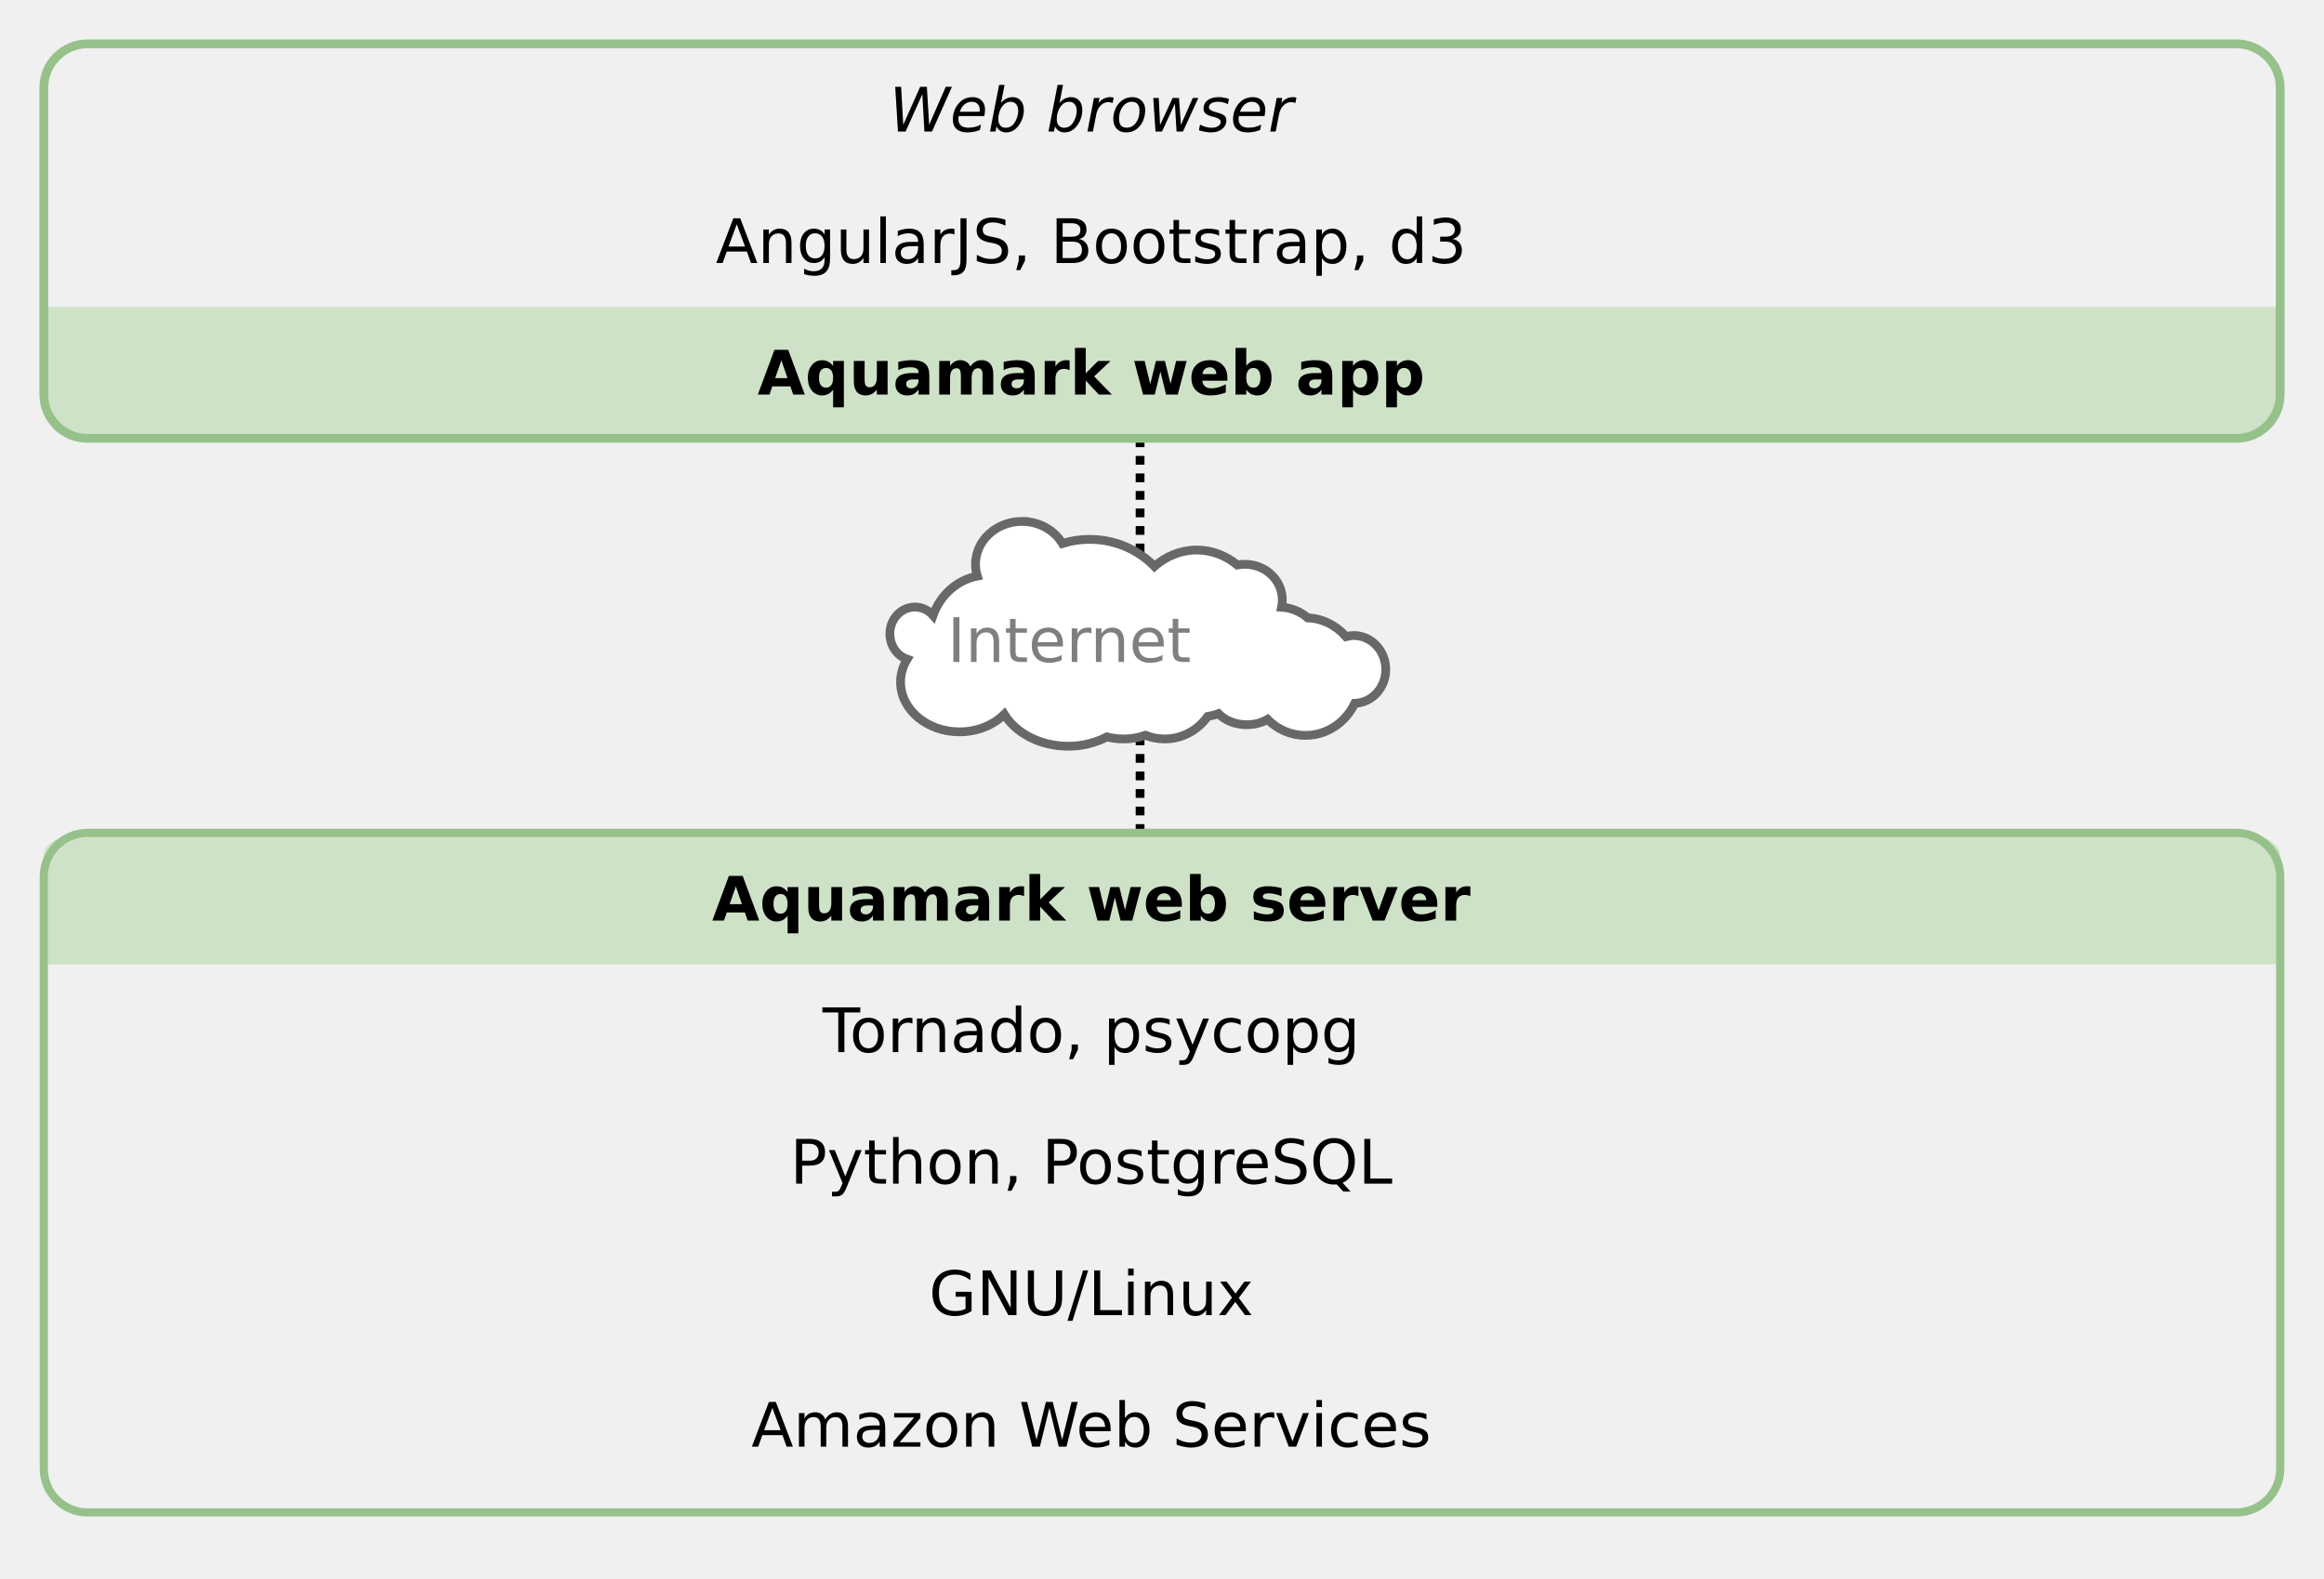
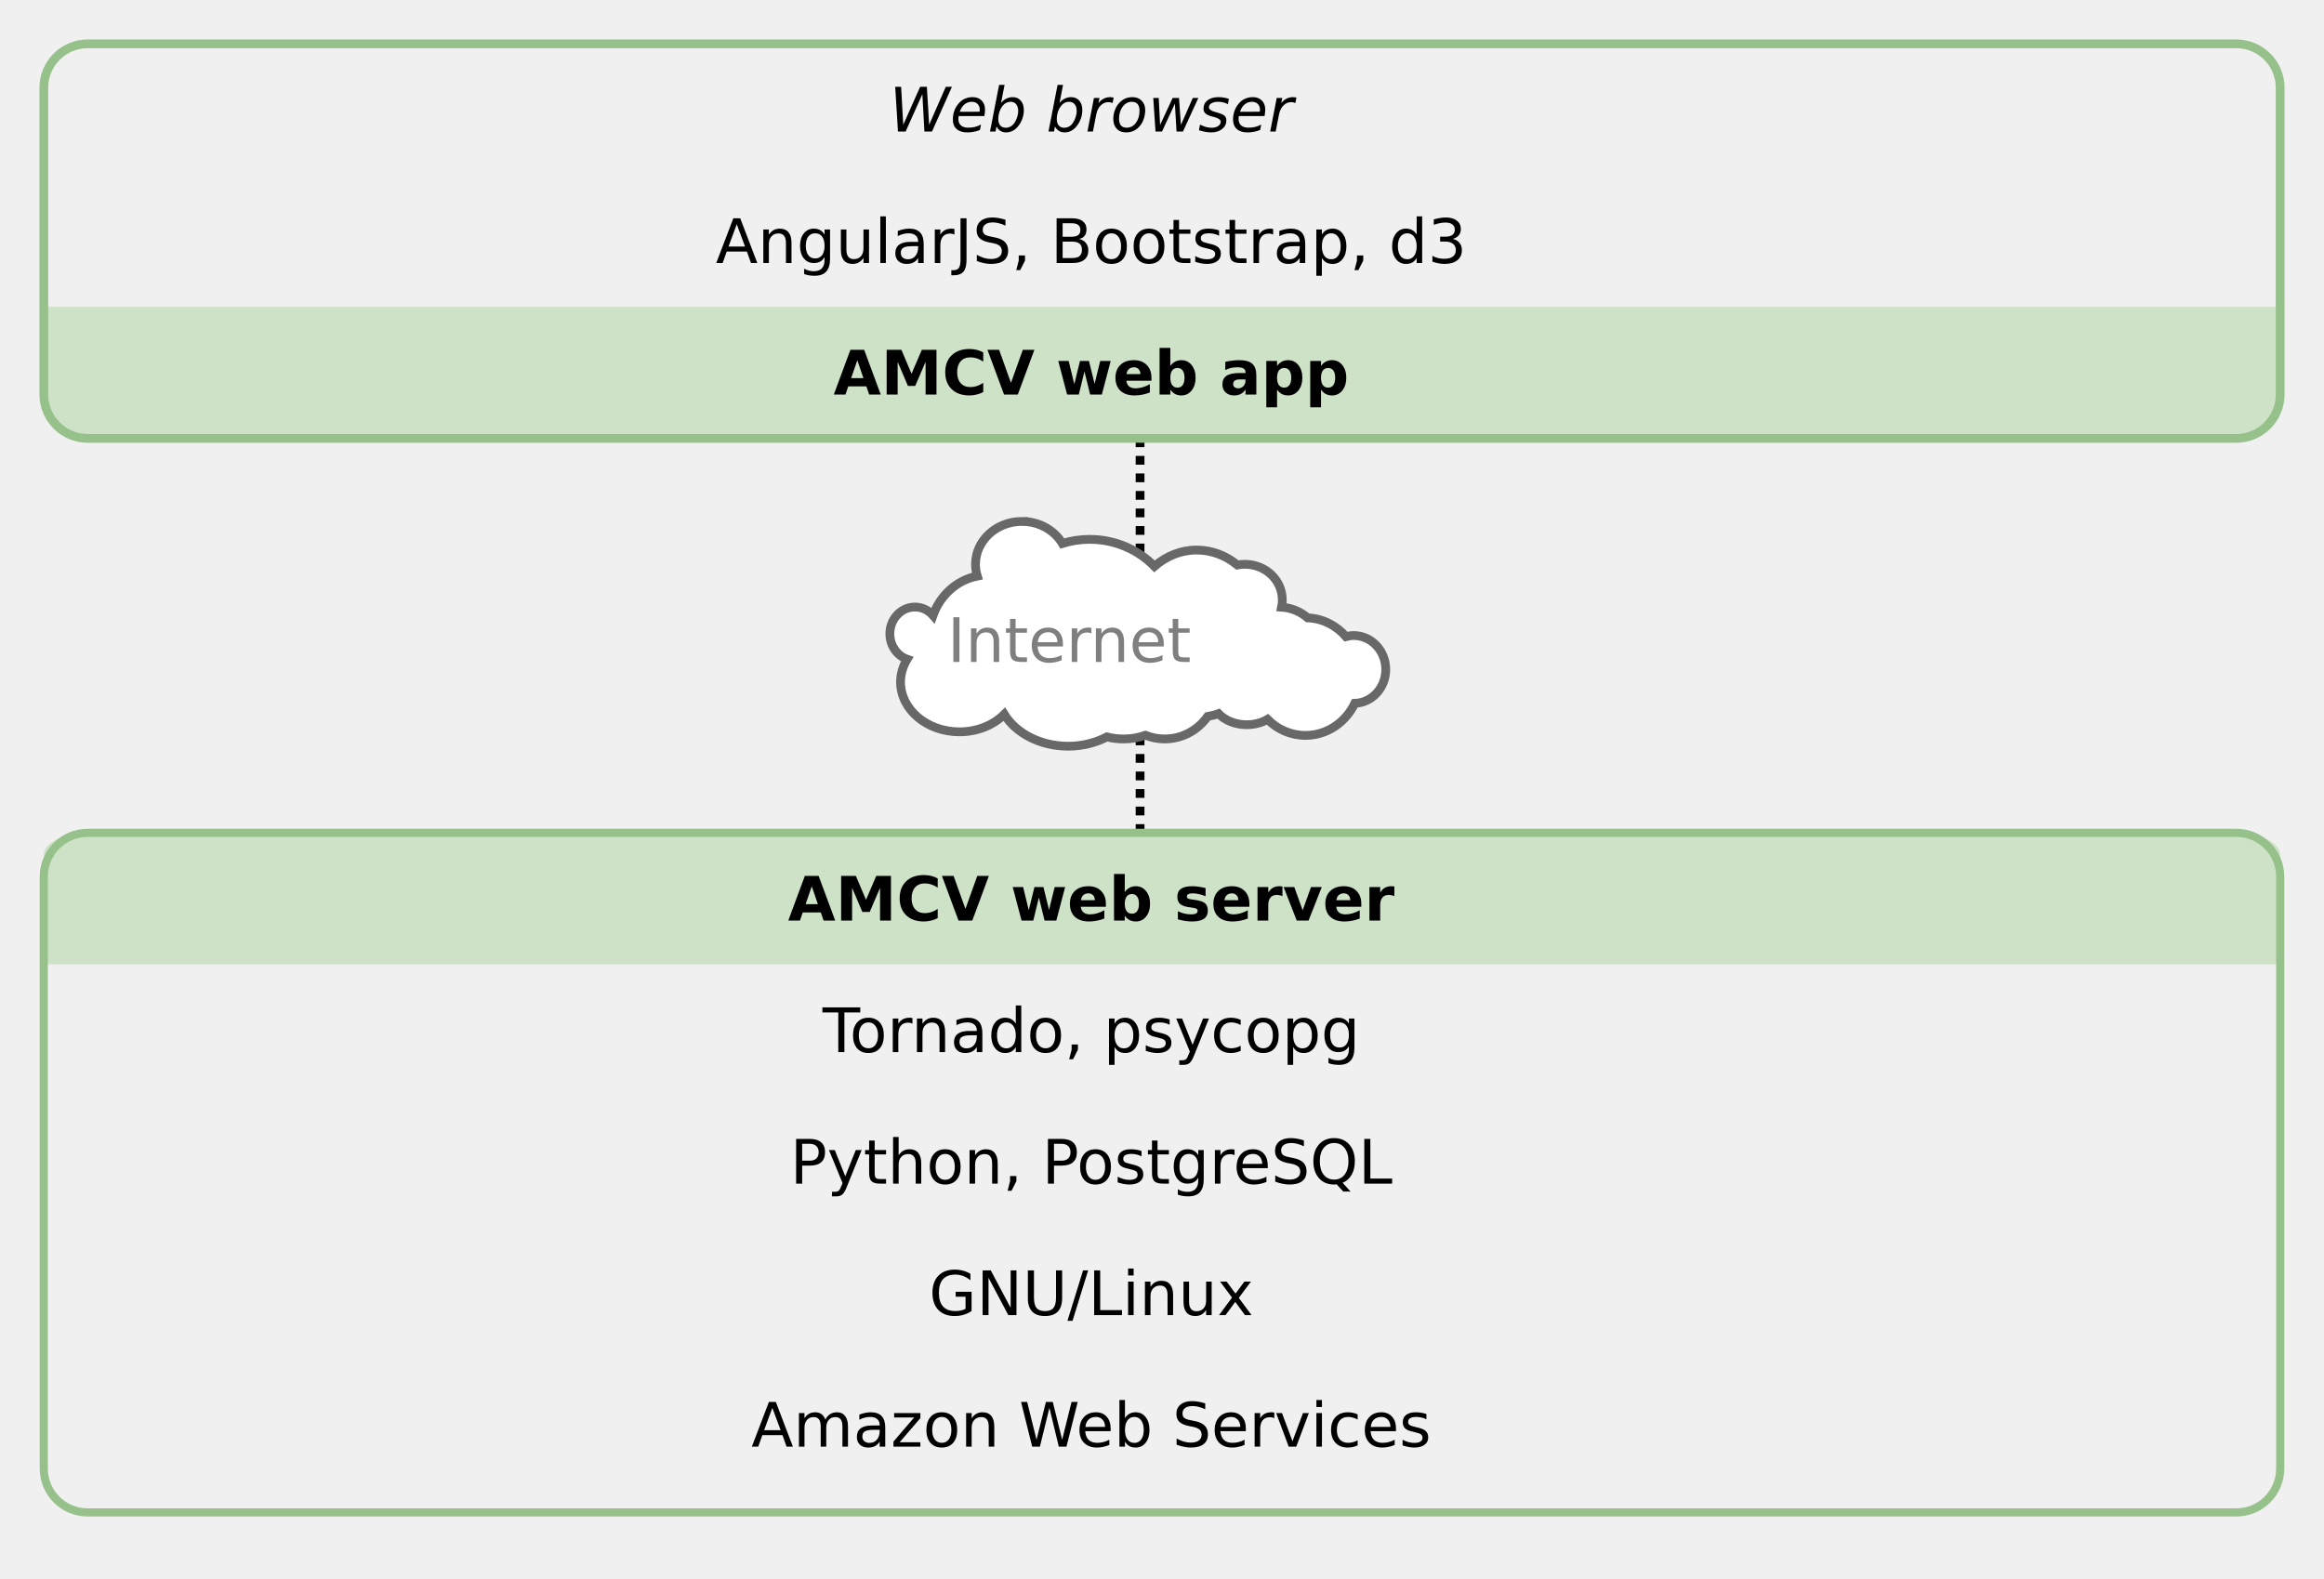
<svg xmlns="http://www.w3.org/2000/svg" xmlns:xlink="http://www.w3.org/1999/xlink" version="1.1" viewBox="0 0 530 360" stroke-miterlimit="10" id="svg2" width="100%" height="100%" style="fill:none;stroke:none">
  <defs id="defs69">
    <clipPath clipPathUnits="userSpaceOnUse" id="clipPath4028">
      <use x="0" y="0" xlink:href="#rect3109" id="use4030" width="1" height="1" />
    </clipPath>
    <clipPath clipPathUnits="userSpaceOnUse" id="clipPath4054">
      <use x="0" y="0" xlink:href="#rect3143" id="use4056" transform="translate(0,270)" width="1" height="1" />
    </clipPath>
  </defs>
  <clipPath id="p.0">
    <path d="m 0,0 1024,0 0,768 L 0,768 0,0 z" clip-rule="nonzero" id="path5" />
  </clipPath>
  <g id="layer1" transform="translate(-240,-278)">
    <g clip-path="url(#clipPath4054)" id="g4040" transform="translate(0,-270)">
      <rect ry="2.39" y="618" x="240" height="40" width="530" id="rect4044" style="color:#000000;fill:#cee2c8;fill-opacity:1;fill-rule:nonzero;stroke:none;stroke-width:1;marker:none;visibility:visible;display:inline;overflow:visible;enable-background:accumulate" rx="2.39" />
    </g>
    <g id="g3985" clip-path="url(#clipPath4028)" transform="matrix(1,0,0,0.499854,0,234.0771)">
      <rect rx="2.39" style="color:#000000;fill:#cee2c8;fill-opacity:1;fill-rule:nonzero;stroke:none;stroke-width:1;marker:none;visibility:visible;display:inline;overflow:visible;enable-background:accumulate" id="rect4034" width="530" height="70" x="240" y="458" ry="4.781" />
    </g>
    <path style="fill:none;stroke:#000000;stroke-width:2;stroke-linecap:butt;stroke-linejoin:miter;stroke-miterlimit:10;stroke-opacity:1;stroke-dasharray:2, 2;stroke-dashoffset:0" d="m 500,378 0,90" id="path3979" />
    <rect style="color:#000000;fill:none;stroke:#96c18a;stroke-width:1.856;stroke-linecap:butt;stroke-linejoin:miter;stroke-miterlimit:4;stroke-opacity:1;stroke-dasharray:none;stroke-dashoffset:0;marker:none;visibility:visible;display:inline;overflow:visible;enable-background:accumulate" id="rect3109" width="510.035" height="155.018" x="249.982" y="467.982" ry="10" rx="10" />
    <text xml:space="preserve" style="font-size:14px;font-style:normal;font-variant:normal;font-weight:normal;font-stretch:normal;text-indent:0;text-align:center;text-decoration:none;line-height:125%;letter-spacing:0px;word-spacing:0px;text-transform:none;direction:ltr;block-progression:tb;writing-mode:lr-tb;text-anchor:middle;baseline-shift:baseline;color:#000000;fill:#000000;fill-opacity:1;fill-rule:nonzero;stroke:none;stroke-width:1px;marker:none;visibility:visible;display:inline;overflow:visible;enable-background:accumulate;font-family:Bitstream Vera Sans;-inkscape-font-specification:Sans" x="500" y="578" id="text3115">
      <tspan id="tspan3117" x="500" y="578">GNU/Linux</tspan>
    </text>
    <text id="text3119" y="548" x="500" style="font-size:14px;font-style:normal;font-variant:normal;font-weight:normal;font-stretch:normal;text-indent:0;text-align:center;text-decoration:none;line-height:125%;letter-spacing:0px;word-spacing:0px;text-transform:none;direction:ltr;block-progression:tb;writing-mode:lr-tb;text-anchor:middle;baseline-shift:baseline;color:#000000;fill:#000000;fill-opacity:1;fill-rule:nonzero;stroke:none;stroke-width:1px;marker:none;visibility:visible;display:inline;overflow:visible;enable-background:accumulate;font-family:Bitstream Vera Sans;-inkscape-font-specification:Sans" xml:space="preserve">
      <tspan y="548" x="500" id="tspan3123">Python, PostgreSQL</tspan>
    </text>
    <text xml:space="preserve" style="font-size:14px;font-style:normal;font-variant:normal;font-weight:normal;font-stretch:normal;text-indent:0;text-align:center;text-decoration:none;line-height:125%;letter-spacing:0px;word-spacing:0px;text-transform:none;direction:ltr;block-progression:tb;writing-mode:lr-tb;text-anchor:middle;baseline-shift:baseline;color:#000000;fill:#000000;fill-opacity:1;fill-rule:nonzero;stroke:none;stroke-width:1px;marker:none;visibility:visible;display:inline;overflow:visible;enable-background:accumulate;font-family:Bitstream Vera Sans;-inkscape-font-specification:Sans" x="500" y="518" id="text3127">
      <tspan x="500" y="518" id="tspan3131">Tornado, psycopg</tspan>
    </text>
    <text xml:space="preserve" style="font-size:14px;font-style:normal;font-variant:normal;font-weight:normal;font-stretch:normal;text-indent:0;text-align:center;text-decoration:none;line-height:125%;letter-spacing:0px;word-spacing:0px;text-transform:none;direction:ltr;block-progression:tb;writing-mode:lr-tb;text-anchor:middle;baseline-shift:baseline;color:#000000;fill:#000000;fill-opacity:1;fill-rule:nonzero;stroke:none;stroke-width:1px;marker:none;visibility:visible;display:inline;overflow:visible;enable-background:accumulate;font-family:Bitstream Vera Sans;-inkscape-font-specification:Sans" x="500" y="488" id="text3139">
-       <tspan x="500" y="488" id="tspan3141" style="font-weight:bold">Aquamark web server</tspan>
+       <tspan x="500" y="488" id="tspan3141" style="font-weight:bold">AMCV web server</tspan>
    </text>
    <rect ry="10" y="288" x="250" height="90" width="510" id="rect3143" style="color:#000000;fill:none;stroke:#96c18a;stroke-width:2;stroke-linecap:butt;stroke-linejoin:miter;stroke-miterlimit:4;stroke-opacity:1;stroke-dasharray:none;stroke-dashoffset:0;marker:none;visibility:visible;display:inline;overflow:visible;enable-background:accumulate" rx="10" />
    <text id="text3145" y="368" x="500" style="font-size:14px;font-style:normal;font-variant:normal;font-weight:normal;font-stretch:normal;text-indent:0;text-align:center;text-decoration:none;line-height:125%;letter-spacing:0px;word-spacing:0px;text-transform:none;direction:ltr;block-progression:tb;writing-mode:lr-tb;text-anchor:middle;baseline-shift:baseline;color:#000000;fill:#000000;fill-opacity:1;fill-rule:nonzero;stroke:none;stroke-width:1px;marker:none;visibility:visible;display:inline;overflow:visible;enable-background:accumulate;font-family:Bitstream Vera Sans;-inkscape-font-specification:Sans" xml:space="preserve">
-       <tspan id="tspan3147" y="368" x="500" style="font-weight:bold">Aquamark web app</tspan>
+       <tspan id="tspan3147" y="368" x="500" style="font-weight:bold">AMCV web app</tspan>
    </text>
    <text xml:space="preserve" style="font-size:14px;font-style:normal;font-variant:normal;font-weight:normal;font-stretch:normal;text-indent:0;text-align:center;text-decoration:none;line-height:125%;letter-spacing:0px;word-spacing:0px;text-transform:none;direction:ltr;block-progression:tb;writing-mode:lr-tb;text-anchor:middle;baseline-shift:baseline;color:#000000;fill:#000000;fill-opacity:1;fill-rule:nonzero;stroke:none;stroke-width:1px;marker:none;visibility:visible;display:inline;overflow:visible;enable-background:accumulate;font-family:Bitstream Vera Sans;-inkscape-font-specification:Sans" x="500" y="338" id="text3149">
      <tspan x="500" y="338" id="tspan3151">AngularJS, Bootstrap, d3</tspan>
    </text>
    <text id="text3153" y="308" x="500" style="font-size:14px;font-style:normal;font-variant:normal;font-weight:normal;font-stretch:normal;text-indent:0;text-align:center;text-decoration:none;line-height:125%;letter-spacing:0px;word-spacing:0px;text-transform:none;direction:ltr;block-progression:tb;writing-mode:lr-tb;text-anchor:middle;baseline-shift:baseline;color:#000000;fill:#000000;fill-opacity:1;fill-rule:nonzero;stroke:none;stroke-width:1px;marker:none;visibility:visible;display:inline;overflow:visible;enable-background:accumulate;font-family:Bitstream Vera Sans;-inkscape-font-specification:Sans" xml:space="preserve">
      <tspan id="tspan3155" y="308" x="500" style="font-style:italic">Web browser</tspan>
    </text>
    <path style="color:#000000;fill:#ffffff;fill-opacity:1;fill-rule:nonzero;stroke:#686868;stroke-width:2;stroke-miterlimit:10;stroke-opacity:1;stroke-dasharray:none;marker:none;visibility:visible;display:inline;overflow:visible;enable-background:accumulate" d="m 473.062,396.938 c -5.841,0 -10.594,4.389 -10.594,9.781 0,0.932 0.142,1.834 0.406,2.688 -4.659,0.914 -8.459,4.369 -10.094,8.969 -1.038,-1.179 -2.492,-1.906 -4.125,-1.906 -3.145,0 -5.719,2.724 -5.719,6.094 0,2.711 1.655,5.018 3.938,5.812 -0.941,1.557 -1.5,3.317 -1.5,5.188 0,6.29 6.024,11.375 13.438,11.375 4.093,0 7.757,-1.549 10.219,-4 2.654,4.305 8.187,7.281 14.594,7.281 3.254,0 6.27,-0.808 8.812,-2.125 1.193,0.308 2.482,0.469 3.812,0.469 1.779,0 3.456,-0.309 4.969,-0.844 1.361,0.542 2.829,0.844 4.375,0.844 4.033,0 7.591,-2.008 9.812,-5.125 0.848,-0.153 1.67,-0.355 2.469,-0.656 1.488,1.543 3.813,2.531 6.438,2.531 1.782,0 3.41,-0.441 4.75,-1.219 2.26,2.278 5.298,3.656 8.656,3.656 4.905,0 9.165,-2.96 11.25,-7.312 3.928,-0.14 7.062,-3.539 7.062,-7.719 0,-4.269 -3.269,-7.75 -7.312,-7.75 -0.605,0 -1.188,0.104 -1.75,0.25 -2.198,-2.519 -5.298,-4.139 -8.75,-4.281 -1.586,-1.391 -3.657,-2.292 -5.938,-2.438 0.114,-0.53 0.156,-1.095 0.156,-1.656 0,-4.493 -3.813,-8.125 -8.531,-8.125 -0.59,0 -1.163,0.048 -1.719,0.156 -2.634,-2.155 -5.829,-3.406 -9.281,-3.406 -3.609,0 -6.926,1.382 -9.625,3.719 -3.709,-3.781 -8.944,-6.156 -14.781,-6.156 -2.176,0 -4.253,0.33 -6.219,0.938 -1.807,-2.991 -5.245,-5.031 -9.219,-5.031 z" id="path3159" />
    <text xml:space="preserve" style="font-size:14px;font-style:normal;font-variant:normal;font-weight:normal;font-stretch:normal;text-indent:0;text-align:center;text-decoration:none;line-height:125%;letter-spacing:0px;word-spacing:0px;text-transform:none;direction:ltr;block-progression:tb;writing-mode:lr-tb;text-anchor:middle;baseline-shift:baseline;opacity:0.5;color:#000000;fill:#000000;fill-opacity:1;fill-rule:nonzero;stroke:none;stroke-width:1px;marker:none;visibility:visible;display:inline;overflow:visible;enable-background:accumulate;font-family:Bitstream Vera Sans;-inkscape-font-specification:Sans" x="494.968" y="429" id="text4062">
      <tspan id="tspan4064" x="494.968" y="429">Internet</tspan>
    </text>
    <text id="text3017" y="608" x="500" style="font-size:14px;font-style:normal;font-variant:normal;font-weight:normal;font-stretch:normal;text-indent:0;text-align:center;text-decoration:none;line-height:125%;letter-spacing:0px;word-spacing:0px;text-transform:none;direction:ltr;block-progression:tb;writing-mode:lr-tb;text-anchor:middle;baseline-shift:baseline;color:#000000;fill:#000000;fill-opacity:1;fill-rule:nonzero;stroke:none;stroke-width:1px;marker:none;visibility:visible;display:inline;overflow:visible;enable-background:accumulate;font-family:Bitstream Vera Sans;-inkscape-font-specification:Sans" xml:space="preserve">
      <tspan y="608" x="500" id="tspan3019">Amazon Web Services</tspan>
    </text>
  </g>
</svg>
